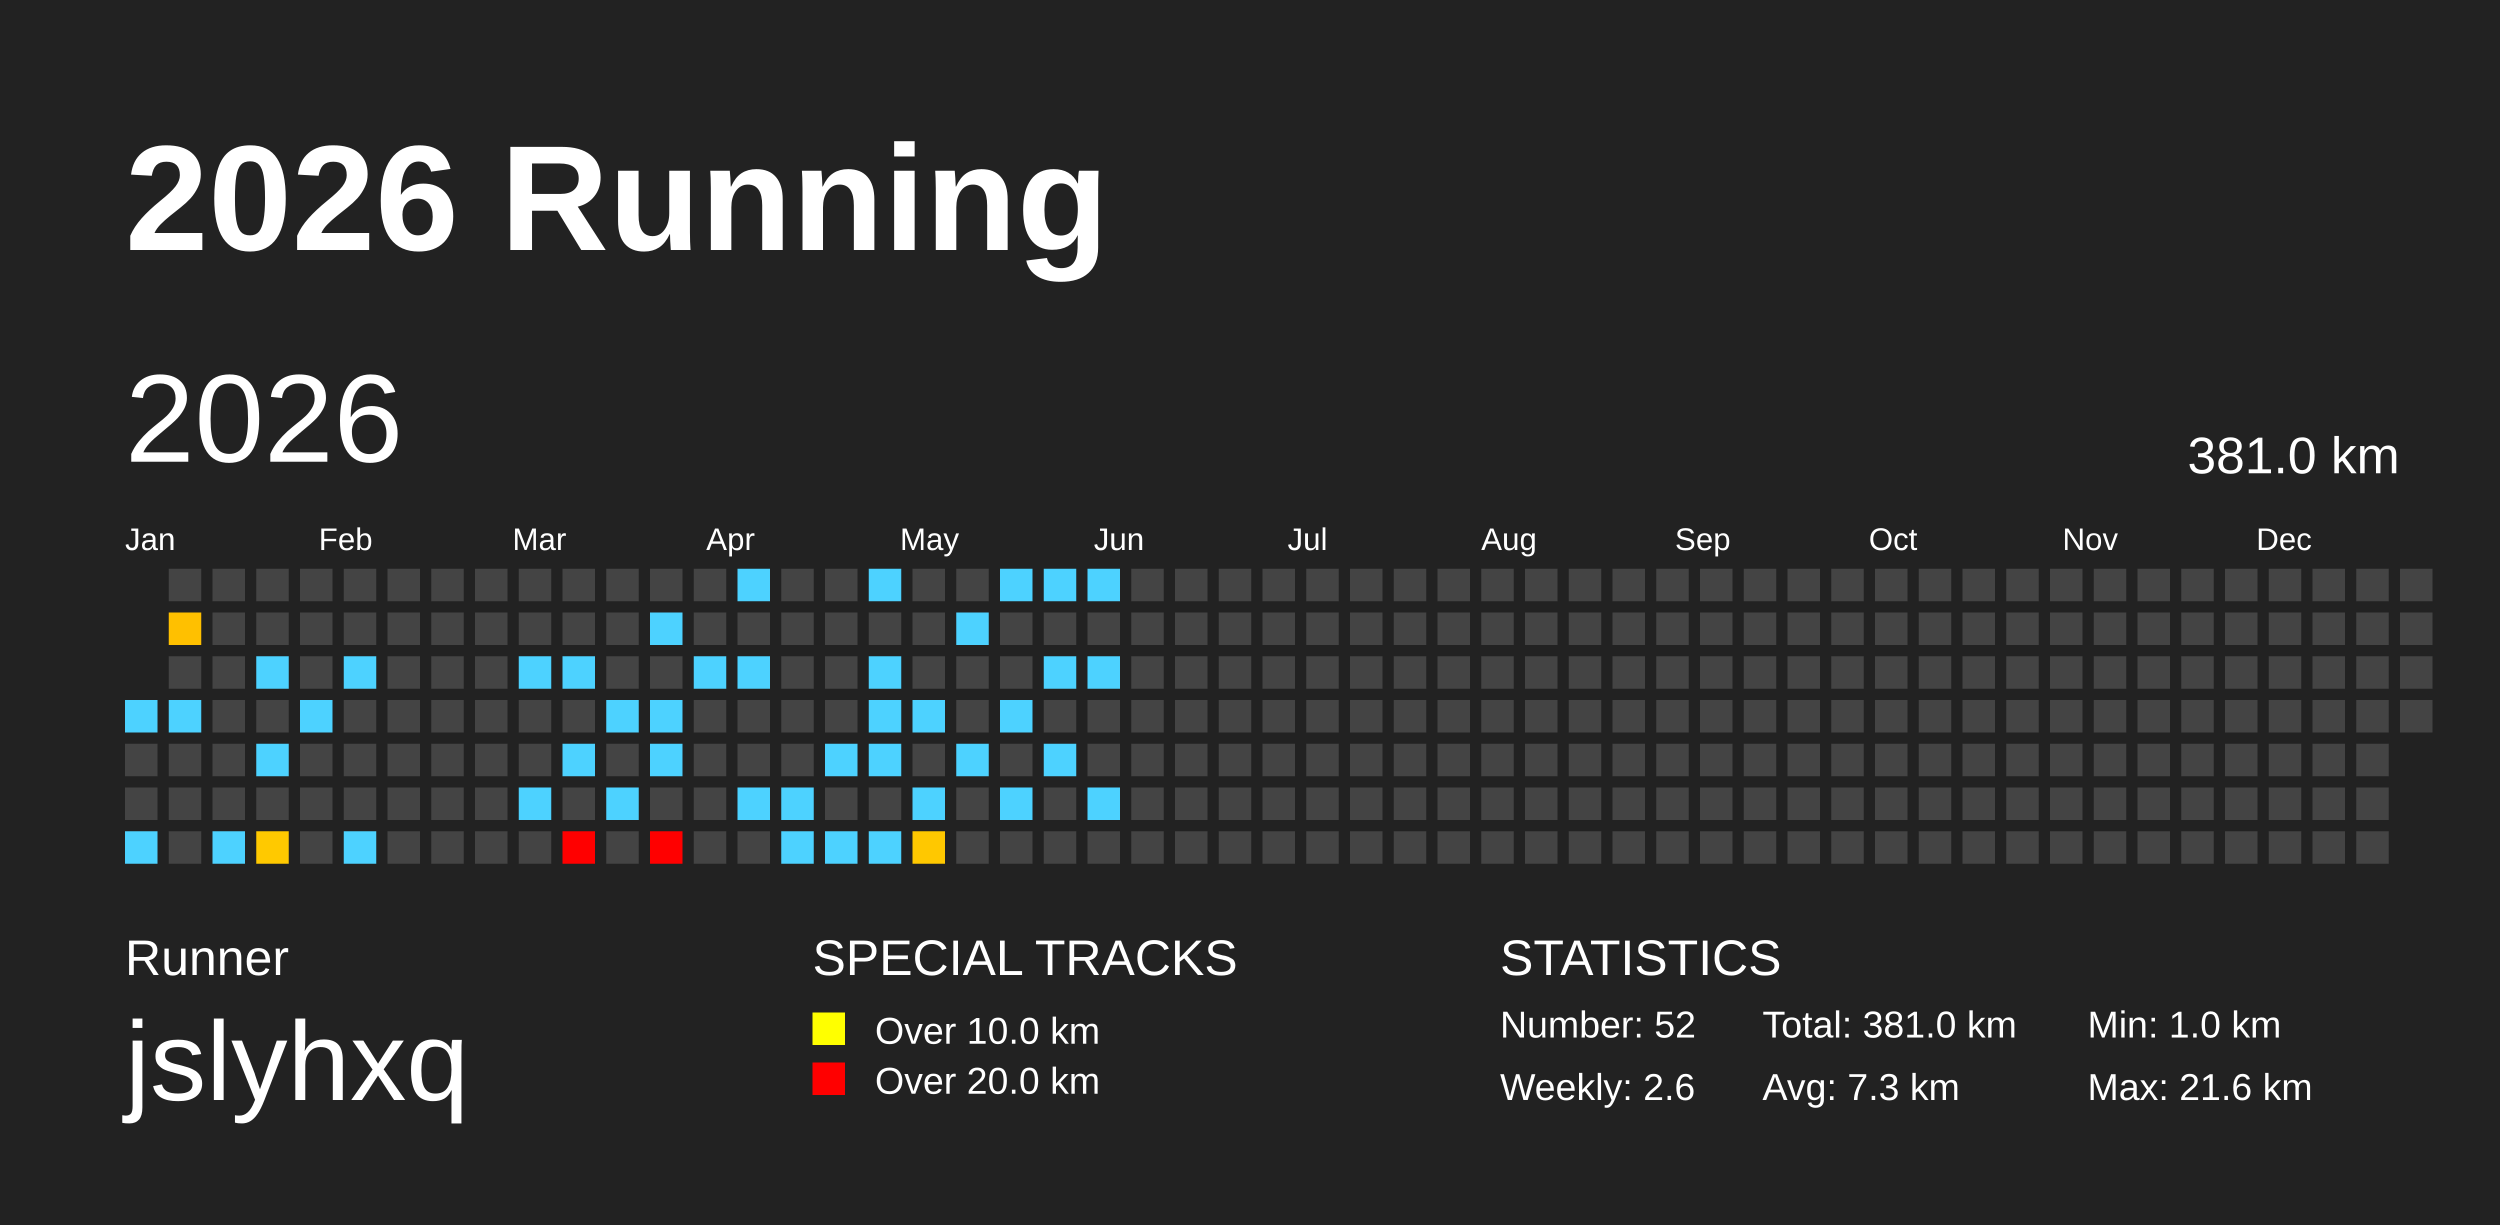
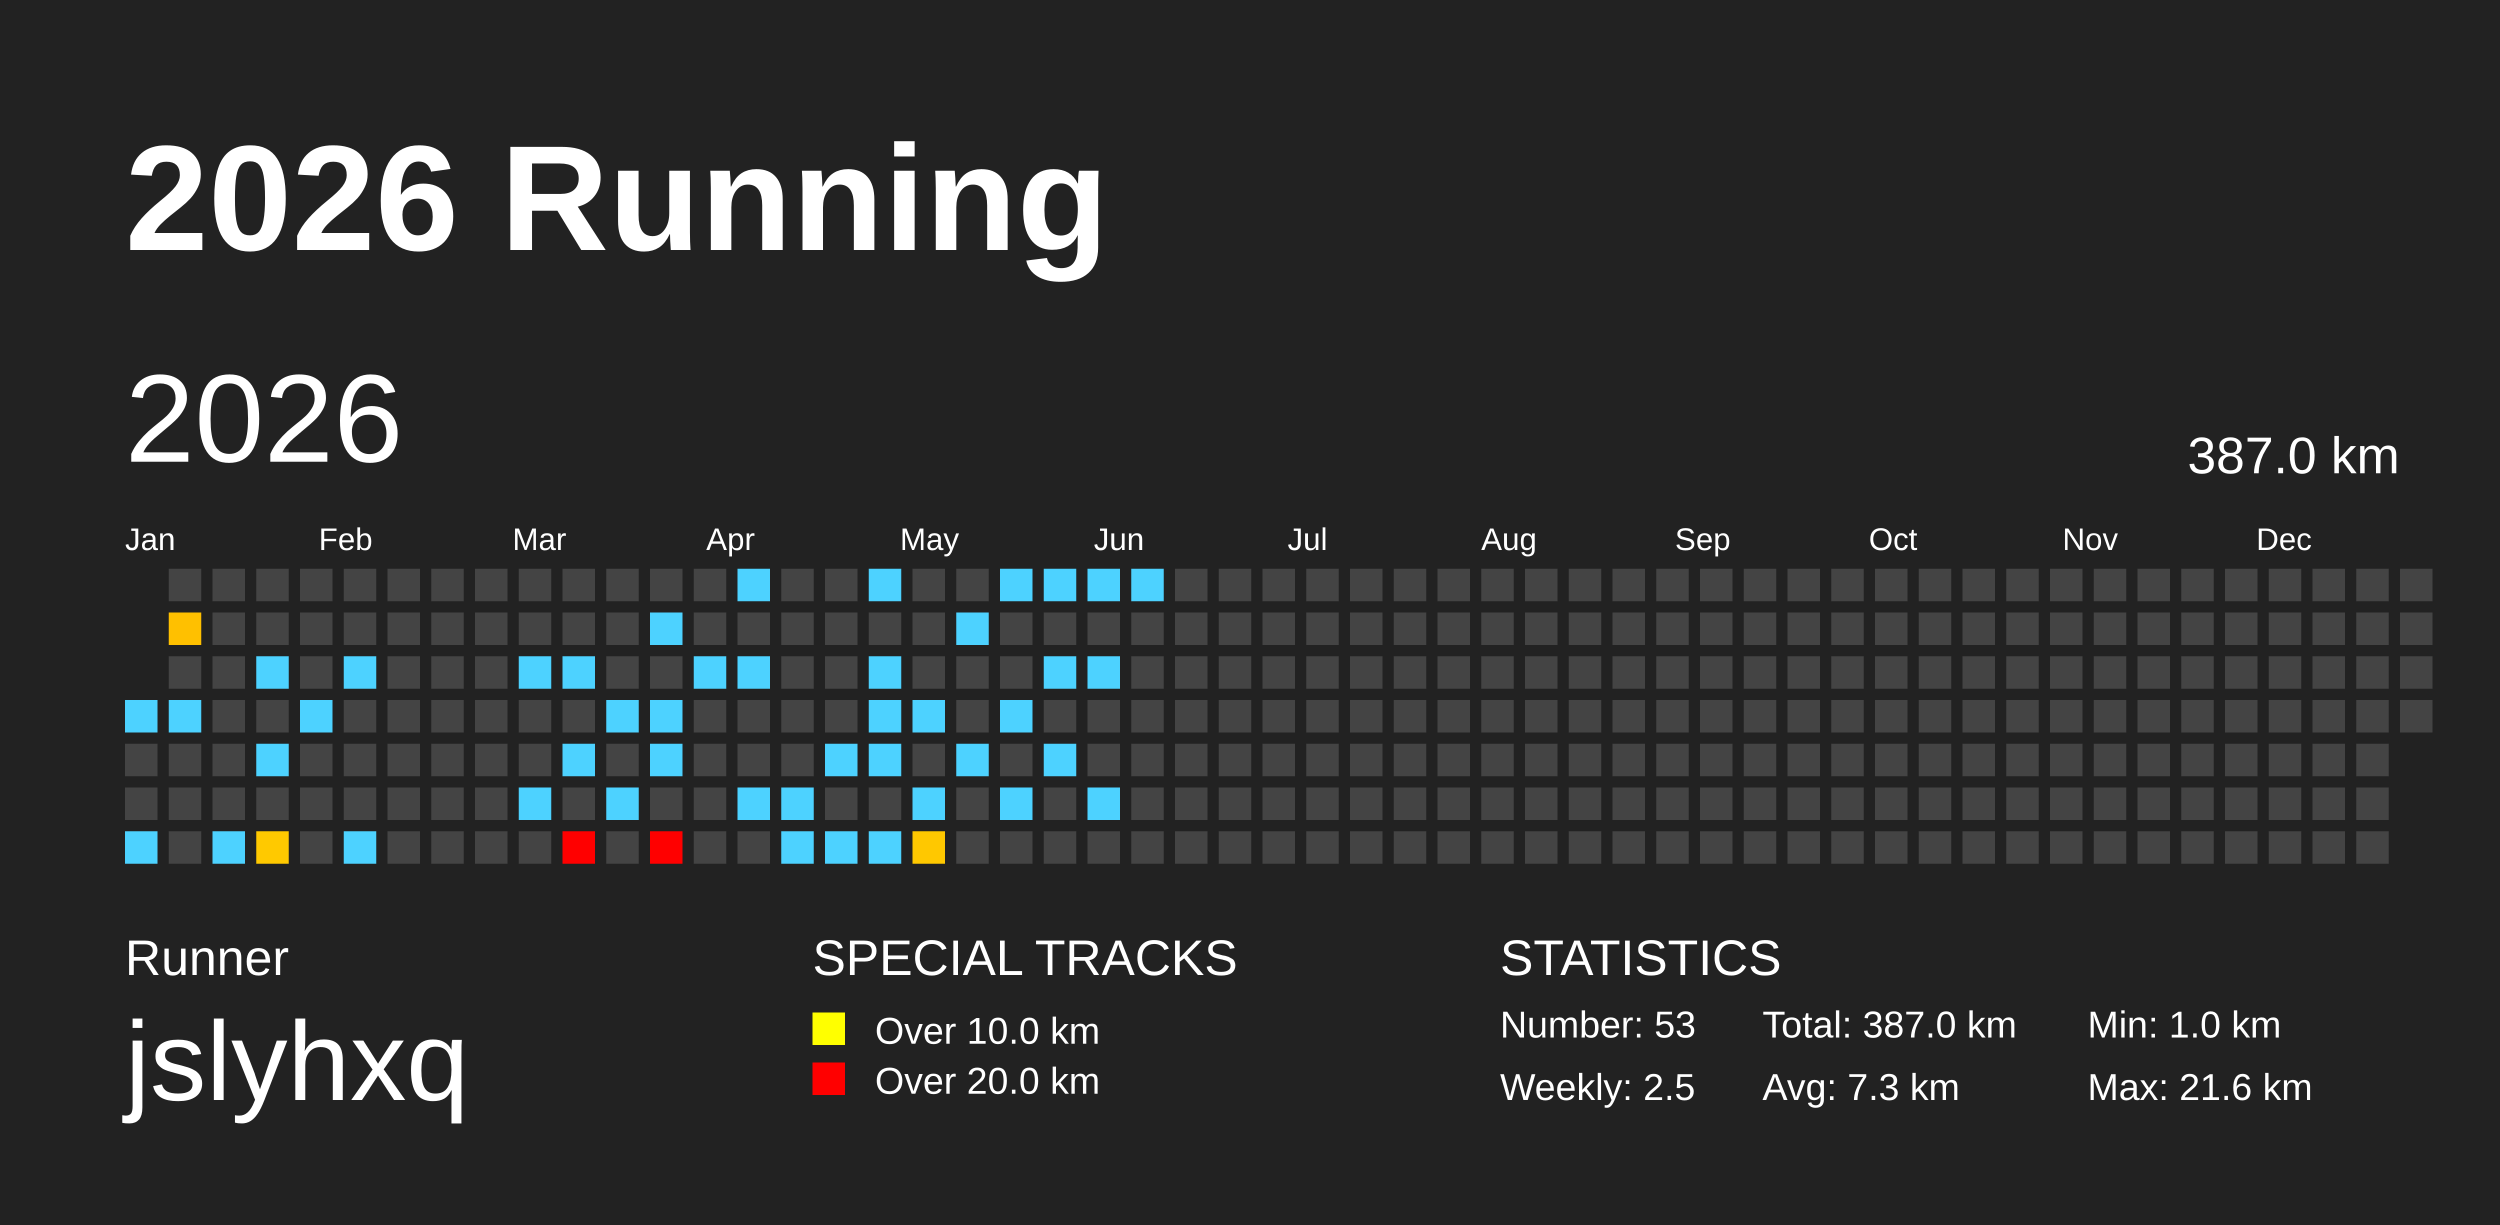
<svg xmlns="http://www.w3.org/2000/svg" baseProfile="full" height="98mm" version="1.1" viewBox="0,0,200,98" width="200mm">
  <defs />
  <rect fill="#222222" height="98" width="200" x="0" y="0" />
  <text fill="#FFFFFF" style="font-size:12px; font-family:Arial; font-weight:bold;" x="10" y="20">2026 Running</text>
  <text fill="#FFFFFF" style="font-size:4px; font-family:Arial" x="10" y="78">Runner</text>
  <text fill="#FFFFFF" style="font-size:9px; font-family:Arial" x="10" y="88">jslyhxq</text>
  <text fill="#FFFFFF" style="font-size:4px; font-family:Arial" x="65" y="78">SPECIAL TRACKS</text>
  <rect fill="yellow" height="2.6" width="2.6" x="65" y="81" />
  <text fill="#FFFFFF" style="font-size:3px; font-family:Arial" x="70" y="83.5">Over 10.0 km</text>
  <rect fill="red" height="2.6" width="2.6" x="65" y="85" />
  <text fill="#FFFFFF" style="font-size:3px; font-family:Arial" x="70" y="87.5">Over 20.0 km</text>
  <text fill="#FFFFFF" style="font-size:4px; font-family:Arial" x="120" y="78">STATISTICS</text>
-   <text fill="#FFFFFF" style="font-size:3px; font-family:Arial" x="120" y="83">Number: 52</text>
-   <text fill="#FFFFFF" style="font-size:3px; font-family:Arial" x="120" y="88">Weekly: 2.6</text>
-   <text fill="#FFFFFF" style="font-size:3px; font-family:Arial" x="141" y="83">Total: 381.0 km</text>
+   <text fill="#FFFFFF" style="font-size:3px; font-family:Arial" x="120" y="83">Number: 53</text>
+   <text fill="#FFFFFF" style="font-size:3px; font-family:Arial" x="120" y="88">Weekly: 2.5</text>
+   <text fill="#FFFFFF" style="font-size:3px; font-family:Arial" x="141" y="83">Total: 387.0 km</text>
  <text fill="#FFFFFF" style="font-size:3px; font-family:Arial" x="141" y="88">Avg: 7.3 km</text>
  <text fill="#FFFFFF" style="font-size:3px; font-family:Arial" x="167" y="83">Min: 1.0 km</text>
  <text fill="#FFFFFF" style="font-size:3px; font-family:Arial" x="167" y="88">Max: 21.6 km</text>
  <text dominant-baseline="hanging" fill="#FFFFFF" style="font-size:10.0px; font-family:Arial;" x="10" y="30">2026</text>
-   <text dominant-baseline="hanging" fill="#FFFFFF" style="font-size:4.125px; font-family:Arial;" x="175" y="35">381.0 km</text>
+   <text dominant-baseline="hanging" fill="#FFFFFF" style="font-size:4.125px; font-family:Arial;" x="175" y="35">387.0 km</text>
  <text fill="#FFFFFF" style="font-size:2.5px; font-family:Arial" x="10.0" y="44">Jan</text>
  <text fill="#FFFFFF" style="font-size:2.5px; font-family:Arial" x="25.5" y="44">Feb</text>
  <text fill="#FFFFFF" style="font-size:2.5px; font-family:Arial" x="41.0" y="44">Mar</text>
  <text fill="#FFFFFF" style="font-size:2.5px; font-family:Arial" x="56.5" y="44">Apr</text>
  <text fill="#FFFFFF" style="font-size:2.5px; font-family:Arial" x="72.0" y="44">May</text>
  <text fill="#FFFFFF" style="font-size:2.5px; font-family:Arial" x="87.5" y="44">Jun</text>
  <text fill="#FFFFFF" style="font-size:2.5px; font-family:Arial" x="103.0" y="44">Jul</text>
  <text fill="#FFFFFF" style="font-size:2.5px; font-family:Arial" x="118.5" y="44">Aug</text>
  <text fill="#FFFFFF" style="font-size:2.5px; font-family:Arial" x="134.0" y="44">Sep</text>
  <text fill="#FFFFFF" style="font-size:2.5px; font-family:Arial" x="149.5" y="44">Oct</text>
  <text fill="#FFFFFF" style="font-size:2.5px; font-family:Arial" x="165.0" y="44">Nov</text>
  <text fill="#FFFFFF" style="font-size:2.5px; font-family:Arial" x="180.5" y="44">Dec</text>
  <rect fill="#4dd2ff" height="2.6" width="2.6" x="10.0" y="56.0" />
  <rect fill="#444444" height="2.6" width="2.6" x="10.0" y="59.5" />
  <rect fill="#444444" height="2.6" width="2.6" x="10.0" y="63.0" />
  <rect fill="#4dd2ff" height="2.6" width="2.6" x="10.0" y="66.5" />
  <rect fill="#444444" height="2.6" width="2.6" x="13.5" y="45.5" />
  <rect fill="#ffc000" height="2.6" width="2.6" x="13.5" y="49.0" />
  <rect fill="#444444" height="2.6" width="2.6" x="13.5" y="52.5" />
  <rect fill="#4dd2ff" height="2.6" width="2.6" x="13.5" y="56.0" />
  <rect fill="#444444" height="2.6" width="2.6" x="13.5" y="59.5" />
  <rect fill="#444444" height="2.6" width="2.6" x="13.5" y="63.0" />
  <rect fill="#444444" height="2.6" width="2.6" x="13.5" y="66.5" />
  <rect fill="#444444" height="2.6" width="2.6" x="17.0" y="45.5" />
  <rect fill="#444444" height="2.6" width="2.6" x="17.0" y="49.0" />
  <rect fill="#444444" height="2.6" width="2.6" x="17.0" y="52.5" />
  <rect fill="#444444" height="2.6" width="2.6" x="17.0" y="56.0" />
  <rect fill="#444444" height="2.6" width="2.6" x="17.0" y="59.5" />
  <rect fill="#444444" height="2.6" width="2.6" x="17.0" y="63.0" />
  <rect fill="#4dd2ff" height="2.6" width="2.6" x="17.0" y="66.5" />
  <rect fill="#444444" height="2.6" width="2.6" x="20.5" y="45.5" />
  <rect fill="#444444" height="2.6" width="2.6" x="20.5" y="49.0" />
  <rect fill="#4dd2ff" height="2.6" width="2.6" x="20.5" y="52.5" />
  <rect fill="#444444" height="2.6" width="2.6" x="20.5" y="56.0" />
  <rect fill="#4dd2ff" height="2.6" width="2.6" x="20.5" y="59.5" />
  <rect fill="#444444" height="2.6" width="2.6" x="20.5" y="63.0" />
  <rect fill="#ffc900" height="2.6" width="2.6" x="20.5" y="66.5" />
  <rect fill="#444444" height="2.6" width="2.6" x="24.0" y="45.5" />
  <rect fill="#444444" height="2.6" width="2.6" x="24.0" y="49.0" />
  <rect fill="#444444" height="2.6" width="2.6" x="24.0" y="52.5" />
  <rect fill="#4dd2ff" height="2.6" width="2.6" x="24.0" y="56.0" />
  <rect fill="#444444" height="2.6" width="2.6" x="24.0" y="59.5" />
  <rect fill="#444444" height="2.6" width="2.6" x="24.0" y="63.0" />
  <rect fill="#444444" height="2.6" width="2.6" x="24.0" y="66.5" />
  <rect fill="#444444" height="2.6" width="2.6" x="27.5" y="45.5" />
  <rect fill="#444444" height="2.6" width="2.6" x="27.5" y="49.0" />
  <rect fill="#4dd2ff" height="2.6" width="2.6" x="27.5" y="52.5" />
  <rect fill="#444444" height="2.6" width="2.6" x="27.5" y="56.0" />
  <rect fill="#444444" height="2.6" width="2.6" x="27.5" y="59.5" />
  <rect fill="#444444" height="2.6" width="2.6" x="27.5" y="63.0" />
  <rect fill="#4dd2ff" height="2.6" width="2.6" x="27.5" y="66.5" />
  <rect fill="#444444" height="2.6" width="2.6" x="31.0" y="45.5" />
  <rect fill="#444444" height="2.6" width="2.6" x="31.0" y="49.0" />
  <rect fill="#444444" height="2.6" width="2.6" x="31.0" y="52.5" />
  <rect fill="#444444" height="2.6" width="2.6" x="31.0" y="56.0" />
  <rect fill="#444444" height="2.6" width="2.6" x="31.0" y="59.5" />
  <rect fill="#444444" height="2.6" width="2.6" x="31.0" y="63.0" />
  <rect fill="#444444" height="2.6" width="2.6" x="31.0" y="66.5" />
  <rect fill="#444444" height="2.6" width="2.6" x="34.5" y="45.5" />
  <rect fill="#444444" height="2.6" width="2.6" x="34.5" y="49.0" />
  <rect fill="#444444" height="2.6" width="2.6" x="34.5" y="52.5" />
  <rect fill="#444444" height="2.6" width="2.6" x="34.5" y="56.0" />
  <rect fill="#444444" height="2.6" width="2.6" x="34.5" y="59.5" />
  <rect fill="#444444" height="2.6" width="2.6" x="34.5" y="63.0" />
  <rect fill="#444444" height="2.6" width="2.6" x="34.5" y="66.5" />
  <rect fill="#444444" height="2.6" width="2.6" x="38.0" y="45.5" />
  <rect fill="#444444" height="2.6" width="2.6" x="38.0" y="49.0" />
  <rect fill="#444444" height="2.6" width="2.6" x="38.0" y="52.5" />
  <rect fill="#444444" height="2.6" width="2.6" x="38.0" y="56.0" />
  <rect fill="#444444" height="2.6" width="2.6" x="38.0" y="59.5" />
  <rect fill="#444444" height="2.6" width="2.6" x="38.0" y="63.0" />
  <rect fill="#444444" height="2.6" width="2.6" x="38.0" y="66.5" />
  <rect fill="#444444" height="2.6" width="2.6" x="41.5" y="45.5" />
  <rect fill="#444444" height="2.6" width="2.6" x="41.5" y="49.0" />
  <rect fill="#4dd2ff" height="2.6" width="2.6" x="41.5" y="52.5" />
  <rect fill="#444444" height="2.6" width="2.6" x="41.5" y="56.0" />
  <rect fill="#444444" height="2.6" width="2.6" x="41.5" y="59.5" />
  <rect fill="#4dd2ff" height="2.6" width="2.6" x="41.5" y="63.0" />
  <rect fill="#444444" height="2.6" width="2.6" x="41.5" y="66.5" />
  <rect fill="#444444" height="2.6" width="2.6" x="45.0" y="45.5" />
  <rect fill="#444444" height="2.6" width="2.6" x="45.0" y="49.0" />
  <rect fill="#4dd2ff" height="2.6" width="2.6" x="45.0" y="52.5" />
  <rect fill="#444444" height="2.6" width="2.6" x="45.0" y="56.0" />
  <rect fill="#4dd2ff" height="2.6" width="2.6" x="45.0" y="59.5" />
  <rect fill="#444444" height="2.6" width="2.6" x="45.0" y="63.0" />
  <rect fill="red" height="2.6" width="2.6" x="45.0" y="66.5" />
  <rect fill="#444444" height="2.6" width="2.6" x="48.5" y="45.5" />
  <rect fill="#444444" height="2.6" width="2.6" x="48.5" y="49.0" />
  <rect fill="#444444" height="2.6" width="2.6" x="48.5" y="52.5" />
  <rect fill="#4dd2ff" height="2.6" width="2.6" x="48.5" y="56.0" />
  <rect fill="#444444" height="2.6" width="2.6" x="48.5" y="59.5" />
  <rect fill="#4dd2ff" height="2.6" width="2.6" x="48.5" y="63.0" />
  <rect fill="#444444" height="2.6" width="2.6" x="48.5" y="66.5" />
  <rect fill="#444444" height="2.6" width="2.6" x="52.0" y="45.5" />
  <rect fill="#4dd2ff" height="2.6" width="2.6" x="52.0" y="49.0" />
  <rect fill="#444444" height="2.6" width="2.6" x="52.0" y="52.5" />
  <rect fill="#4dd2ff" height="2.6" width="2.6" x="52.0" y="56.0" />
  <rect fill="#4dd2ff" height="2.6" width="2.6" x="52.0" y="59.5" />
  <rect fill="#444444" height="2.6" width="2.6" x="52.0" y="63.0" />
  <rect fill="red" height="2.6" width="2.6" x="52.0" y="66.5" />
  <rect fill="#444444" height="2.6" width="2.6" x="55.5" y="45.5" />
  <rect fill="#444444" height="2.6" width="2.6" x="55.5" y="49.0" />
  <rect fill="#4dd2ff" height="2.6" width="2.6" x="55.5" y="52.5" />
  <rect fill="#444444" height="2.6" width="2.6" x="55.5" y="56.0" />
  <rect fill="#444444" height="2.6" width="2.6" x="55.5" y="59.5" />
  <rect fill="#444444" height="2.6" width="2.6" x="55.5" y="63.0" />
  <rect fill="#444444" height="2.6" width="2.6" x="55.5" y="66.5" />
  <rect fill="#4dd2ff" height="2.6" width="2.6" x="59.0" y="45.5" />
  <rect fill="#444444" height="2.6" width="2.6" x="59.0" y="49.0" />
  <rect fill="#4dd2ff" height="2.6" width="2.6" x="59.0" y="52.5" />
  <rect fill="#444444" height="2.6" width="2.6" x="59.0" y="56.0" />
  <rect fill="#444444" height="2.6" width="2.6" x="59.0" y="59.5" />
  <rect fill="#4dd2ff" height="2.6" width="2.6" x="59.0" y="63.0" />
  <rect fill="#444444" height="2.6" width="2.6" x="59.0" y="66.5" />
  <rect fill="#444444" height="2.6" width="2.6" x="62.5" y="45.5" />
  <rect fill="#444444" height="2.6" width="2.6" x="62.5" y="49.0" />
  <rect fill="#444444" height="2.6" width="2.6" x="62.5" y="52.5" />
  <rect fill="#444444" height="2.6" width="2.6" x="62.5" y="56.0" />
  <rect fill="#444444" height="2.6" width="2.6" x="62.5" y="59.5" />
  <rect fill="#4dd2ff" height="2.6" width="2.6" x="62.5" y="63.0" />
  <rect fill="#4dd2ff" height="2.6" width="2.6" x="62.5" y="66.5" />
  <rect fill="#444444" height="2.6" width="2.6" x="66.0" y="45.5" />
  <rect fill="#444444" height="2.6" width="2.6" x="66.0" y="49.0" />
  <rect fill="#444444" height="2.6" width="2.6" x="66.0" y="52.5" />
  <rect fill="#444444" height="2.6" width="2.6" x="66.0" y="56.0" />
  <rect fill="#4dd2ff" height="2.6" width="2.6" x="66.0" y="59.5" />
  <rect fill="#444444" height="2.6" width="2.6" x="66.0" y="63.0" />
  <rect fill="#4dd2ff" height="2.6" width="2.6" x="66.0" y="66.5" />
  <rect fill="#4dd2ff" height="2.6" width="2.6" x="69.5" y="45.5" />
  <rect fill="#444444" height="2.6" width="2.6" x="69.5" y="49.0" />
  <rect fill="#4dd2ff" height="2.6" width="2.6" x="69.5" y="52.5" />
  <rect fill="#4dd2ff" height="2.6" width="2.6" x="69.5" y="56.0" />
  <rect fill="#4dd2ff" height="2.6" width="2.6" x="69.5" y="59.5" />
  <rect fill="#444444" height="2.6" width="2.6" x="69.5" y="63.0" />
  <rect fill="#4dd2ff" height="2.6" width="2.6" x="69.5" y="66.5" />
  <rect fill="#444444" height="2.6" width="2.6" x="73.0" y="45.5" />
  <rect fill="#444444" height="2.6" width="2.6" x="73.0" y="49.0" />
  <rect fill="#444444" height="2.6" width="2.6" x="73.0" y="52.5" />
  <rect fill="#4dd2ff" height="2.6" width="2.6" x="73.0" y="56.0" />
  <rect fill="#444444" height="2.6" width="2.6" x="73.0" y="59.5" />
  <rect fill="#4dd2ff" height="2.6" width="2.6" x="73.0" y="63.0" />
  <rect fill="#ffc800" height="2.6" width="2.6" x="73.0" y="66.5" />
  <rect fill="#444444" height="2.6" width="2.6" x="76.5" y="45.5" />
  <rect fill="#4dd2ff" height="2.6" width="2.6" x="76.5" y="49.0" />
  <rect fill="#444444" height="2.6" width="2.6" x="76.5" y="52.5" />
  <rect fill="#444444" height="2.6" width="2.6" x="76.5" y="56.0" />
  <rect fill="#4dd2ff" height="2.6" width="2.6" x="76.5" y="59.5" />
  <rect fill="#444444" height="2.6" width="2.6" x="76.5" y="63.0" />
  <rect fill="#444444" height="2.6" width="2.6" x="76.5" y="66.5" />
  <rect fill="#4dd2ff" height="2.6" width="2.6" x="80.0" y="45.5" />
  <rect fill="#444444" height="2.6" width="2.6" x="80.0" y="49.0" />
  <rect fill="#444444" height="2.6" width="2.6" x="80.0" y="52.5" />
  <rect fill="#4dd2ff" height="2.6" width="2.6" x="80.0" y="56.0" />
  <rect fill="#444444" height="2.6" width="2.6" x="80.0" y="59.5" />
  <rect fill="#4dd2ff" height="2.6" width="2.6" x="80.0" y="63.0" />
  <rect fill="#444444" height="2.6" width="2.6" x="80.0" y="66.5" />
  <rect fill="#4dd2ff" height="2.6" width="2.6" x="83.5" y="45.5" />
  <rect fill="#444444" height="2.6" width="2.6" x="83.5" y="49.0" />
  <rect fill="#4dd2ff" height="2.6" width="2.6" x="83.5" y="52.5" />
  <rect fill="#444444" height="2.6" width="2.6" x="83.5" y="56.0" />
  <rect fill="#4dd2ff" height="2.6" width="2.6" x="83.5" y="59.5" />
  <rect fill="#444444" height="2.6" width="2.6" x="83.5" y="63.0" />
  <rect fill="#444444" height="2.6" width="2.6" x="83.5" y="66.5" />
  <rect fill="#4dd2ff" height="2.6" width="2.6" x="87.0" y="45.5" />
  <rect fill="#444444" height="2.6" width="2.6" x="87.0" y="49.0" />
  <rect fill="#4dd2ff" height="2.6" width="2.6" x="87.0" y="52.5" />
  <rect fill="#444444" height="2.6" width="2.6" x="87.0" y="56.0" />
  <rect fill="#444444" height="2.6" width="2.6" x="87.0" y="59.5" />
  <rect fill="#4dd2ff" height="2.6" width="2.6" x="87.0" y="63.0" />
  <rect fill="#444444" height="2.6" width="2.6" x="87.0" y="66.5" />
-   <rect fill="#444444" height="2.6" width="2.6" x="90.5" y="45.5" />
+   <rect fill="#4dd2ff" height="2.6" width="2.6" x="90.5" y="45.5" />
  <rect fill="#444444" height="2.6" width="2.6" x="90.5" y="49.0" />
  <rect fill="#444444" height="2.6" width="2.6" x="90.5" y="52.5" />
  <rect fill="#444444" height="2.6" width="2.6" x="90.5" y="56.0" />
  <rect fill="#444444" height="2.6" width="2.6" x="90.5" y="59.5" />
  <rect fill="#444444" height="2.6" width="2.6" x="90.5" y="63.0" />
  <rect fill="#444444" height="2.6" width="2.6" x="90.5" y="66.5" />
  <rect fill="#444444" height="2.6" width="2.6" x="94.0" y="45.5" />
  <rect fill="#444444" height="2.6" width="2.6" x="94.0" y="49.0" />
  <rect fill="#444444" height="2.6" width="2.6" x="94.0" y="52.5" />
  <rect fill="#444444" height="2.6" width="2.6" x="94.0" y="56.0" />
  <rect fill="#444444" height="2.6" width="2.6" x="94.0" y="59.5" />
  <rect fill="#444444" height="2.6" width="2.6" x="94.0" y="63.0" />
  <rect fill="#444444" height="2.6" width="2.6" x="94.0" y="66.5" />
  <rect fill="#444444" height="2.6" width="2.6" x="97.5" y="45.5" />
  <rect fill="#444444" height="2.6" width="2.6" x="97.5" y="49.0" />
  <rect fill="#444444" height="2.6" width="2.6" x="97.5" y="52.5" />
  <rect fill="#444444" height="2.6" width="2.6" x="97.5" y="56.0" />
  <rect fill="#444444" height="2.6" width="2.6" x="97.5" y="59.5" />
  <rect fill="#444444" height="2.6" width="2.6" x="97.5" y="63.0" />
  <rect fill="#444444" height="2.6" width="2.6" x="97.5" y="66.5" />
  <rect fill="#444444" height="2.6" width="2.6" x="101.0" y="45.5" />
  <rect fill="#444444" height="2.6" width="2.6" x="101.0" y="49.0" />
  <rect fill="#444444" height="2.6" width="2.6" x="101.0" y="52.5" />
  <rect fill="#444444" height="2.6" width="2.6" x="101.0" y="56.0" />
  <rect fill="#444444" height="2.6" width="2.6" x="101.0" y="59.5" />
  <rect fill="#444444" height="2.6" width="2.6" x="101.0" y="63.0" />
  <rect fill="#444444" height="2.6" width="2.6" x="101.0" y="66.5" />
  <rect fill="#444444" height="2.6" width="2.6" x="104.5" y="45.5" />
  <rect fill="#444444" height="2.6" width="2.6" x="104.5" y="49.0" />
  <rect fill="#444444" height="2.6" width="2.6" x="104.5" y="52.5" />
  <rect fill="#444444" height="2.6" width="2.6" x="104.5" y="56.0" />
  <rect fill="#444444" height="2.6" width="2.6" x="104.5" y="59.5" />
  <rect fill="#444444" height="2.6" width="2.6" x="104.5" y="63.0" />
  <rect fill="#444444" height="2.6" width="2.6" x="104.5" y="66.5" />
  <rect fill="#444444" height="2.6" width="2.6" x="108.0" y="45.5" />
  <rect fill="#444444" height="2.6" width="2.6" x="108.0" y="49.0" />
  <rect fill="#444444" height="2.6" width="2.6" x="108.0" y="52.5" />
  <rect fill="#444444" height="2.6" width="2.6" x="108.0" y="56.0" />
  <rect fill="#444444" height="2.6" width="2.6" x="108.0" y="59.5" />
  <rect fill="#444444" height="2.6" width="2.6" x="108.0" y="63.0" />
  <rect fill="#444444" height="2.6" width="2.6" x="108.0" y="66.5" />
  <rect fill="#444444" height="2.6" width="2.6" x="111.5" y="45.5" />
  <rect fill="#444444" height="2.6" width="2.6" x="111.5" y="49.0" />
  <rect fill="#444444" height="2.6" width="2.6" x="111.5" y="52.5" />
  <rect fill="#444444" height="2.6" width="2.6" x="111.5" y="56.0" />
  <rect fill="#444444" height="2.6" width="2.6" x="111.5" y="59.5" />
  <rect fill="#444444" height="2.6" width="2.6" x="111.5" y="63.0" />
  <rect fill="#444444" height="2.6" width="2.6" x="111.5" y="66.5" />
  <rect fill="#444444" height="2.6" width="2.6" x="115.0" y="45.5" />
  <rect fill="#444444" height="2.6" width="2.6" x="115.0" y="49.0" />
  <rect fill="#444444" height="2.6" width="2.6" x="115.0" y="52.5" />
  <rect fill="#444444" height="2.6" width="2.6" x="115.0" y="56.0" />
  <rect fill="#444444" height="2.6" width="2.6" x="115.0" y="59.5" />
  <rect fill="#444444" height="2.6" width="2.6" x="115.0" y="63.0" />
  <rect fill="#444444" height="2.6" width="2.6" x="115.0" y="66.5" />
  <rect fill="#444444" height="2.6" width="2.6" x="118.5" y="45.5" />
  <rect fill="#444444" height="2.6" width="2.6" x="118.5" y="49.0" />
  <rect fill="#444444" height="2.6" width="2.6" x="118.5" y="52.5" />
  <rect fill="#444444" height="2.6" width="2.6" x="118.5" y="56.0" />
  <rect fill="#444444" height="2.6" width="2.6" x="118.5" y="59.5" />
  <rect fill="#444444" height="2.6" width="2.6" x="118.5" y="63.0" />
  <rect fill="#444444" height="2.6" width="2.6" x="118.5" y="66.5" />
  <rect fill="#444444" height="2.6" width="2.6" x="122.0" y="45.5" />
  <rect fill="#444444" height="2.6" width="2.6" x="122.0" y="49.0" />
  <rect fill="#444444" height="2.6" width="2.6" x="122.0" y="52.5" />
  <rect fill="#444444" height="2.6" width="2.6" x="122.0" y="56.0" />
  <rect fill="#444444" height="2.6" width="2.6" x="122.0" y="59.5" />
  <rect fill="#444444" height="2.6" width="2.6" x="122.0" y="63.0" />
  <rect fill="#444444" height="2.6" width="2.6" x="122.0" y="66.5" />
  <rect fill="#444444" height="2.6" width="2.6" x="125.5" y="45.5" />
  <rect fill="#444444" height="2.6" width="2.6" x="125.5" y="49.0" />
  <rect fill="#444444" height="2.6" width="2.6" x="125.5" y="52.5" />
  <rect fill="#444444" height="2.6" width="2.6" x="125.5" y="56.0" />
  <rect fill="#444444" height="2.6" width="2.6" x="125.5" y="59.5" />
  <rect fill="#444444" height="2.6" width="2.6" x="125.5" y="63.0" />
  <rect fill="#444444" height="2.6" width="2.6" x="125.5" y="66.5" />
  <rect fill="#444444" height="2.6" width="2.6" x="129.0" y="45.5" />
  <rect fill="#444444" height="2.6" width="2.6" x="129.0" y="49.0" />
  <rect fill="#444444" height="2.6" width="2.6" x="129.0" y="52.5" />
  <rect fill="#444444" height="2.6" width="2.6" x="129.0" y="56.0" />
  <rect fill="#444444" height="2.6" width="2.6" x="129.0" y="59.5" />
  <rect fill="#444444" height="2.6" width="2.6" x="129.0" y="63.0" />
  <rect fill="#444444" height="2.6" width="2.6" x="129.0" y="66.5" />
  <rect fill="#444444" height="2.6" width="2.6" x="132.5" y="45.5" />
  <rect fill="#444444" height="2.6" width="2.6" x="132.5" y="49.0" />
  <rect fill="#444444" height="2.6" width="2.6" x="132.5" y="52.5" />
  <rect fill="#444444" height="2.6" width="2.6" x="132.5" y="56.0" />
  <rect fill="#444444" height="2.6" width="2.6" x="132.5" y="59.5" />
  <rect fill="#444444" height="2.6" width="2.6" x="132.5" y="63.0" />
  <rect fill="#444444" height="2.6" width="2.6" x="132.5" y="66.5" />
  <rect fill="#444444" height="2.6" width="2.6" x="136.0" y="45.5" />
  <rect fill="#444444" height="2.6" width="2.6" x="136.0" y="49.0" />
  <rect fill="#444444" height="2.6" width="2.6" x="136.0" y="52.5" />
  <rect fill="#444444" height="2.6" width="2.6" x="136.0" y="56.0" />
  <rect fill="#444444" height="2.6" width="2.6" x="136.0" y="59.5" />
  <rect fill="#444444" height="2.6" width="2.6" x="136.0" y="63.0" />
  <rect fill="#444444" height="2.6" width="2.6" x="136.0" y="66.5" />
  <rect fill="#444444" height="2.6" width="2.6" x="139.5" y="45.5" />
  <rect fill="#444444" height="2.6" width="2.6" x="139.5" y="49.0" />
  <rect fill="#444444" height="2.6" width="2.6" x="139.5" y="52.5" />
  <rect fill="#444444" height="2.6" width="2.6" x="139.5" y="56.0" />
  <rect fill="#444444" height="2.6" width="2.6" x="139.5" y="59.5" />
  <rect fill="#444444" height="2.6" width="2.6" x="139.5" y="63.0" />
  <rect fill="#444444" height="2.6" width="2.6" x="139.5" y="66.5" />
  <rect fill="#444444" height="2.6" width="2.6" x="143.0" y="45.5" />
  <rect fill="#444444" height="2.6" width="2.6" x="143.0" y="49.0" />
  <rect fill="#444444" height="2.6" width="2.6" x="143.0" y="52.5" />
  <rect fill="#444444" height="2.6" width="2.6" x="143.0" y="56.0" />
  <rect fill="#444444" height="2.6" width="2.6" x="143.0" y="59.5" />
  <rect fill="#444444" height="2.6" width="2.6" x="143.0" y="63.0" />
  <rect fill="#444444" height="2.6" width="2.6" x="143.0" y="66.5" />
  <rect fill="#444444" height="2.6" width="2.6" x="146.5" y="45.5" />
  <rect fill="#444444" height="2.6" width="2.6" x="146.5" y="49.0" />
  <rect fill="#444444" height="2.6" width="2.6" x="146.5" y="52.5" />
  <rect fill="#444444" height="2.6" width="2.6" x="146.5" y="56.0" />
  <rect fill="#444444" height="2.6" width="2.6" x="146.5" y="59.5" />
  <rect fill="#444444" height="2.6" width="2.6" x="146.5" y="63.0" />
  <rect fill="#444444" height="2.6" width="2.6" x="146.5" y="66.5" />
  <rect fill="#444444" height="2.6" width="2.6" x="150.0" y="45.5" />
  <rect fill="#444444" height="2.6" width="2.6" x="150.0" y="49.0" />
  <rect fill="#444444" height="2.6" width="2.6" x="150.0" y="52.5" />
  <rect fill="#444444" height="2.6" width="2.6" x="150.0" y="56.0" />
  <rect fill="#444444" height="2.6" width="2.6" x="150.0" y="59.5" />
  <rect fill="#444444" height="2.6" width="2.6" x="150.0" y="63.0" />
  <rect fill="#444444" height="2.6" width="2.6" x="150.0" y="66.5" />
  <rect fill="#444444" height="2.6" width="2.6" x="153.5" y="45.5" />
  <rect fill="#444444" height="2.6" width="2.6" x="153.5" y="49.0" />
  <rect fill="#444444" height="2.6" width="2.6" x="153.5" y="52.5" />
  <rect fill="#444444" height="2.6" width="2.6" x="153.5" y="56.0" />
  <rect fill="#444444" height="2.6" width="2.6" x="153.5" y="59.5" />
  <rect fill="#444444" height="2.6" width="2.6" x="153.5" y="63.0" />
  <rect fill="#444444" height="2.6" width="2.6" x="153.5" y="66.5" />
  <rect fill="#444444" height="2.6" width="2.6" x="157.0" y="45.5" />
  <rect fill="#444444" height="2.6" width="2.6" x="157.0" y="49.0" />
  <rect fill="#444444" height="2.6" width="2.6" x="157.0" y="52.5" />
  <rect fill="#444444" height="2.6" width="2.6" x="157.0" y="56.0" />
  <rect fill="#444444" height="2.6" width="2.6" x="157.0" y="59.5" />
  <rect fill="#444444" height="2.6" width="2.6" x="157.0" y="63.0" />
  <rect fill="#444444" height="2.6" width="2.6" x="157.0" y="66.5" />
  <rect fill="#444444" height="2.6" width="2.6" x="160.5" y="45.5" />
  <rect fill="#444444" height="2.6" width="2.6" x="160.5" y="49.0" />
  <rect fill="#444444" height="2.6" width="2.6" x="160.5" y="52.5" />
  <rect fill="#444444" height="2.6" width="2.6" x="160.5" y="56.0" />
  <rect fill="#444444" height="2.6" width="2.6" x="160.5" y="59.5" />
  <rect fill="#444444" height="2.6" width="2.6" x="160.5" y="63.0" />
  <rect fill="#444444" height="2.6" width="2.6" x="160.5" y="66.5" />
  <rect fill="#444444" height="2.6" width="2.6" x="164.0" y="45.5" />
  <rect fill="#444444" height="2.6" width="2.6" x="164.0" y="49.0" />
  <rect fill="#444444" height="2.6" width="2.6" x="164.0" y="52.5" />
  <rect fill="#444444" height="2.6" width="2.6" x="164.0" y="56.0" />
  <rect fill="#444444" height="2.6" width="2.6" x="164.0" y="59.5" />
  <rect fill="#444444" height="2.6" width="2.6" x="164.0" y="63.0" />
  <rect fill="#444444" height="2.6" width="2.6" x="164.0" y="66.5" />
  <rect fill="#444444" height="2.6" width="2.6" x="167.5" y="45.5" />
  <rect fill="#444444" height="2.6" width="2.6" x="167.5" y="49.0" />
  <rect fill="#444444" height="2.6" width="2.6" x="167.5" y="52.5" />
  <rect fill="#444444" height="2.6" width="2.6" x="167.5" y="56.0" />
  <rect fill="#444444" height="2.6" width="2.6" x="167.5" y="59.5" />
  <rect fill="#444444" height="2.6" width="2.6" x="167.5" y="63.0" />
  <rect fill="#444444" height="2.6" width="2.6" x="167.5" y="66.5" />
  <rect fill="#444444" height="2.6" width="2.6" x="171.0" y="45.5" />
  <rect fill="#444444" height="2.6" width="2.6" x="171.0" y="49.0" />
  <rect fill="#444444" height="2.6" width="2.6" x="171.0" y="52.5" />
  <rect fill="#444444" height="2.6" width="2.6" x="171.0" y="56.0" />
  <rect fill="#444444" height="2.6" width="2.6" x="171.0" y="59.5" />
  <rect fill="#444444" height="2.6" width="2.6" x="171.0" y="63.0" />
  <rect fill="#444444" height="2.6" width="2.6" x="171.0" y="66.5" />
  <rect fill="#444444" height="2.6" width="2.6" x="174.5" y="45.5" />
  <rect fill="#444444" height="2.6" width="2.6" x="174.5" y="49.0" />
  <rect fill="#444444" height="2.6" width="2.6" x="174.5" y="52.5" />
  <rect fill="#444444" height="2.6" width="2.6" x="174.5" y="56.0" />
  <rect fill="#444444" height="2.6" width="2.6" x="174.5" y="59.5" />
  <rect fill="#444444" height="2.6" width="2.6" x="174.5" y="63.0" />
  <rect fill="#444444" height="2.6" width="2.6" x="174.5" y="66.5" />
  <rect fill="#444444" height="2.6" width="2.6" x="178.0" y="45.5" />
  <rect fill="#444444" height="2.6" width="2.6" x="178.0" y="49.0" />
  <rect fill="#444444" height="2.6" width="2.6" x="178.0" y="52.5" />
  <rect fill="#444444" height="2.6" width="2.6" x="178.0" y="56.0" />
  <rect fill="#444444" height="2.6" width="2.6" x="178.0" y="59.5" />
  <rect fill="#444444" height="2.6" width="2.6" x="178.0" y="63.0" />
  <rect fill="#444444" height="2.6" width="2.6" x="178.0" y="66.5" />
  <rect fill="#444444" height="2.6" width="2.6" x="181.5" y="45.5" />
  <rect fill="#444444" height="2.6" width="2.6" x="181.5" y="49.0" />
  <rect fill="#444444" height="2.6" width="2.6" x="181.5" y="52.5" />
  <rect fill="#444444" height="2.6" width="2.6" x="181.5" y="56.0" />
  <rect fill="#444444" height="2.6" width="2.6" x="181.5" y="59.5" />
  <rect fill="#444444" height="2.6" width="2.6" x="181.5" y="63.0" />
  <rect fill="#444444" height="2.6" width="2.6" x="181.5" y="66.5" />
  <rect fill="#444444" height="2.6" width="2.6" x="185.0" y="45.5" />
  <rect fill="#444444" height="2.6" width="2.6" x="185.0" y="49.0" />
  <rect fill="#444444" height="2.6" width="2.6" x="185.0" y="52.5" />
  <rect fill="#444444" height="2.6" width="2.6" x="185.0" y="56.0" />
  <rect fill="#444444" height="2.6" width="2.6" x="185.0" y="59.5" />
  <rect fill="#444444" height="2.6" width="2.6" x="185.0" y="63.0" />
  <rect fill="#444444" height="2.6" width="2.6" x="185.0" y="66.5" />
  <rect fill="#444444" height="2.6" width="2.6" x="188.5" y="45.5" />
  <rect fill="#444444" height="2.6" width="2.6" x="188.5" y="49.0" />
  <rect fill="#444444" height="2.6" width="2.6" x="188.5" y="52.5" />
  <rect fill="#444444" height="2.6" width="2.6" x="188.5" y="56.0" />
  <rect fill="#444444" height="2.6" width="2.6" x="188.5" y="59.5" />
  <rect fill="#444444" height="2.6" width="2.6" x="188.5" y="63.0" />
  <rect fill="#444444" height="2.6" width="2.6" x="188.5" y="66.5" />
  <rect fill="#444444" height="2.6" width="2.6" x="192.0" y="45.5" />
  <rect fill="#444444" height="2.6" width="2.6" x="192.0" y="49.0" />
  <rect fill="#444444" height="2.6" width="2.6" x="192.0" y="52.5" />
  <rect fill="#444444" height="2.6" width="2.6" x="192.0" y="56.0" />
</svg>
